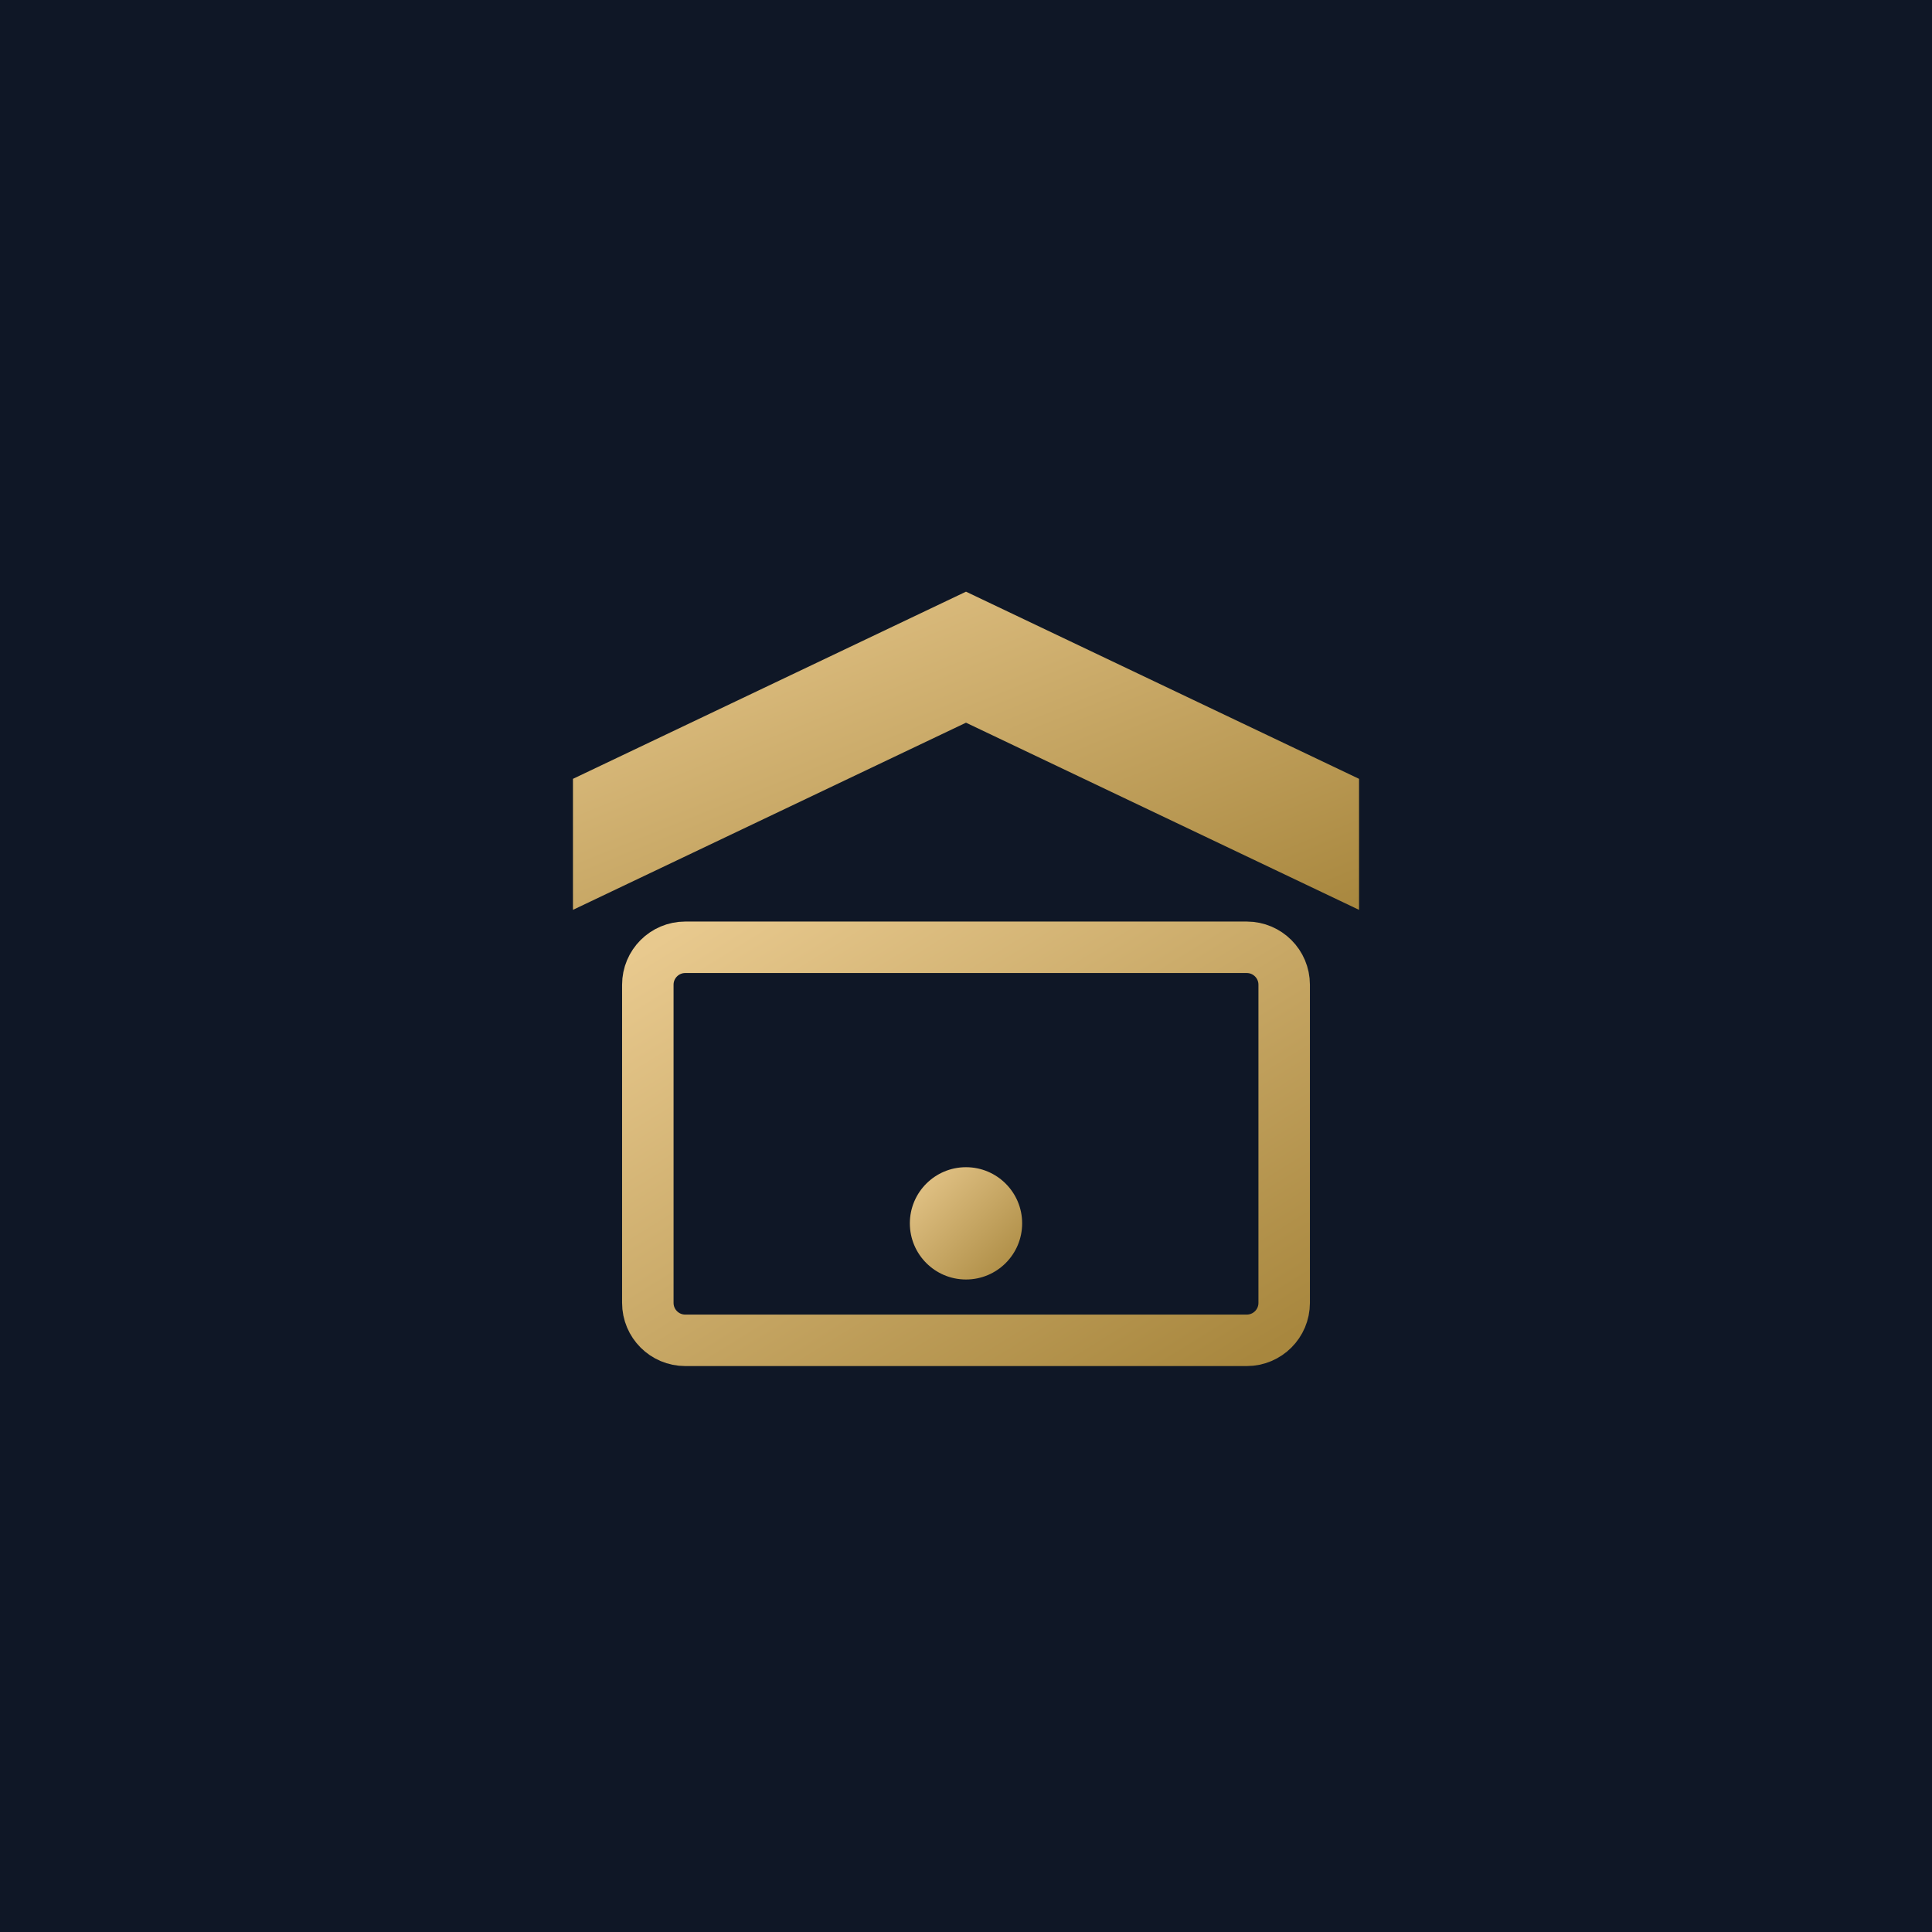
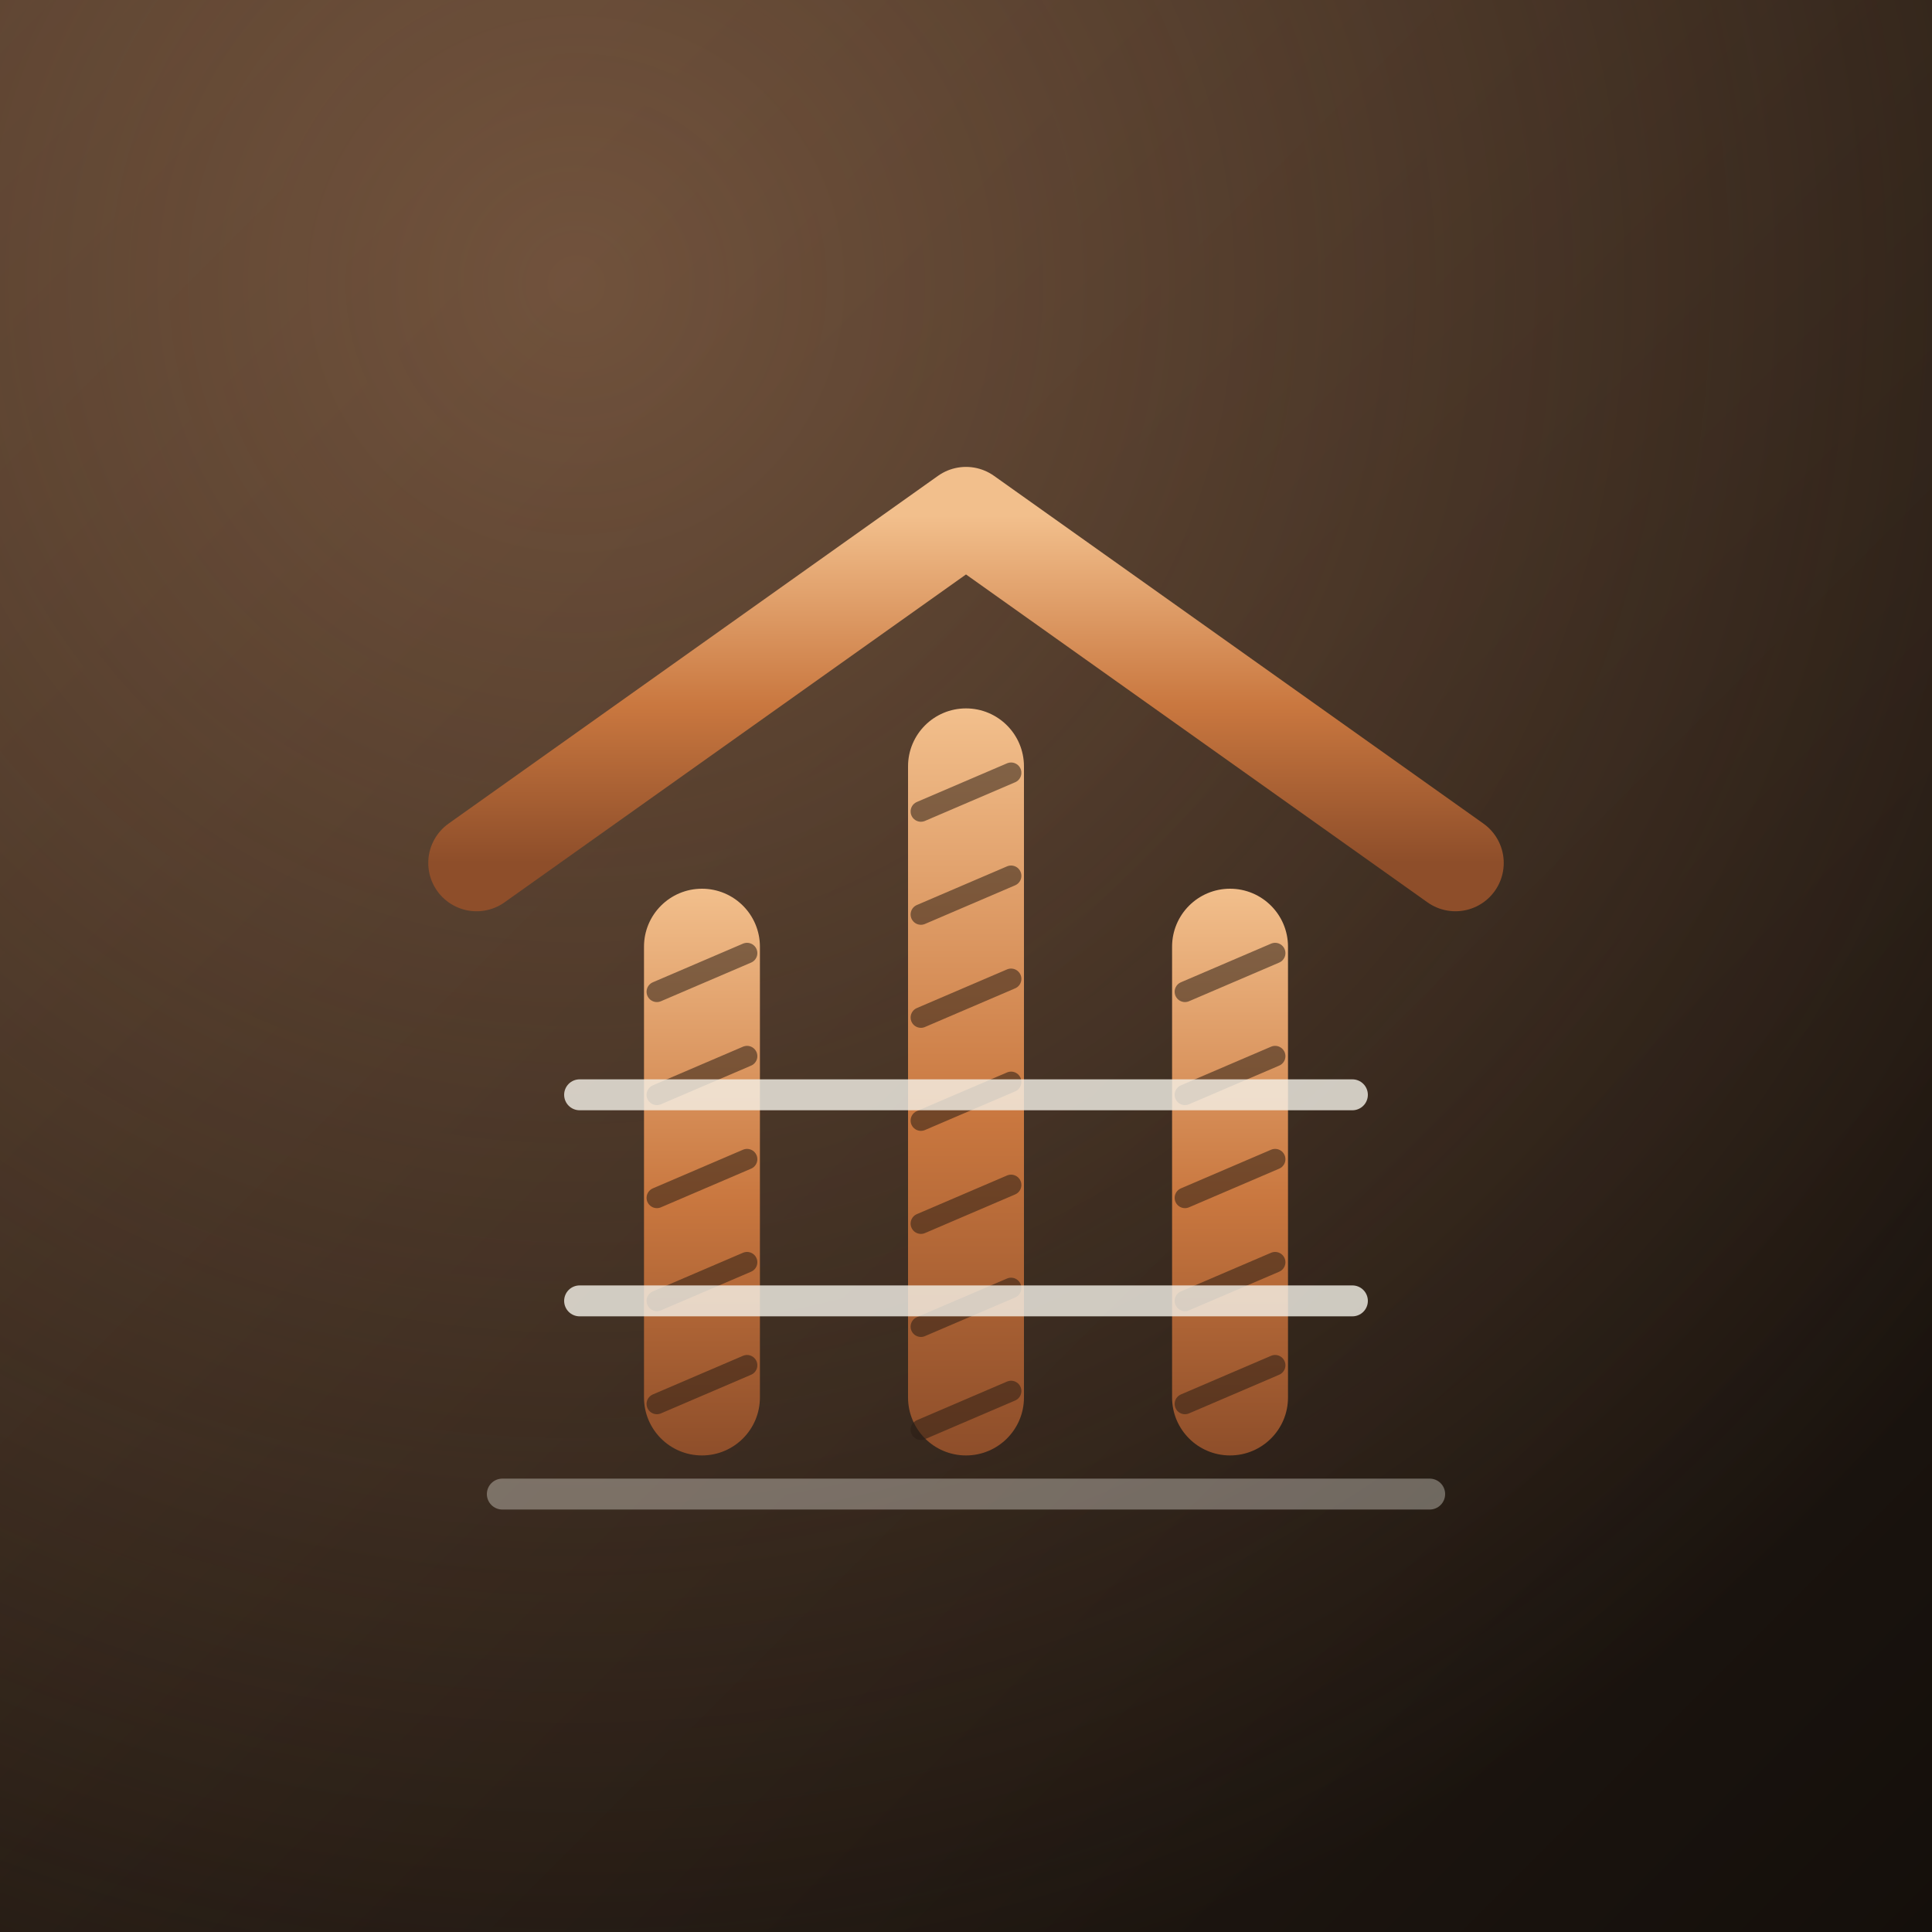
- <svg xmlns="http://www.w3.org/2000/svg" viewBox="0 0 512 512" width="512" height="512">
+ <svg xmlns="http://www.w3.org/2000/svg" viewBox="0 0 120 120" role="img" aria-label="الإخلاص">
  <defs>
-     <linearGradient id="gold2" x1="0" y1="0" x2="1" y2="1">
-       <stop offset="0" stop-color="#e8c98e" />
-       <stop offset="1" stop-color="#a8873e" />
+     <linearGradient id="bg" x1="0" y1="0" x2="1" y2="1">
+       <stop offset="0" stop-color="#3A2B1F" />
+       <stop offset="1" stop-color="#140F0B" />
    </linearGradient>
+     <linearGradient id="cu" x1="0" y1="0" x2="0" y2="1">
+       <stop offset="0" stop-color="#F2BF8C" />
+       <stop offset=".55" stop-color="#C9773F" />
+       <stop offset="1" stop-color="#8E4E2A" />
+     </linearGradient>
+     <radialGradient id="glow" cx=".3" cy=".15" r=".9">
+       <stop offset="0" stop-color="#E7A77B" stop-opacity=".35" />
+       <stop offset="1" stop-color="#E7A77B" stop-opacity="0" />
+     </radialGradient>
  </defs>
-   <rect width="512" height="512" fill="#0f1726" />
-   <g transform="translate(256 256) scale(0.62) translate(-256 -256)">
-     <path d="M256 96 424 176v56L256 152 88 232v-56z" fill="url(#gold2)" />
-     <rect x="120" y="248" width="272" height="168" rx="16" fill="none" stroke="url(#gold2)" stroke-width="22" />
-     <path d="M120 316h272" stroke="url(#gold2)" stroke-width="18" stroke-linecap="round" />
-     <circle cx="256" cy="366" r="24" fill="url(#gold2)" />
+   <rect width="120" height="120" fill="url(#bg)" />
+   <rect width="120" height="120" fill="url(#glow)" />
+   <g transform="translate(60 60) scale(.8) translate(-60 -60)">
+     <path d="M22 52 60 25l38 27" fill="none" stroke="url(#cu)" stroke-width="7.5" stroke-linecap="round" stroke-linejoin="round" />
+     <g fill="url(#cu)">
+       <rect x="35" y="54" width="9" height="44" rx="4.5" />
+       <rect x="55.5" y="40" width="9" height="58" rx="4.5" />
+       <rect x="76" y="54" width="9" height="44" rx="4.5" />
+     </g>
+     <g stroke="#2A1E15" stroke-opacity=".55" stroke-width="1.6" stroke-linecap="round">
+       <path d="M36 62l7-3M36 70l7-3M36 78l7-3M36 86l7-3M36 94l7-3" />
+       <path d="M56.5 48l7-3M56.5 56l7-3M56.5 64l7-3M56.5 72l7-3M56.5 80l7-3M56.5 88l7-3M56.5 96l7-3" />
+       <path d="M77 62l7-3M77 70l7-3M77 78l7-3M77 86l7-3M77 94l7-3" />
+     </g>
+     <g fill="none" stroke="#F5F2EA" stroke-opacity=".8" stroke-width="2.4" stroke-linecap="round">
+       <path d="M30 70h60M30 86h60" />
+     </g>
+     <path d="M24 101h72" stroke="#F5F2EA" stroke-opacity=".35" stroke-width="2.4" stroke-linecap="round" />
  </g>
</svg>
